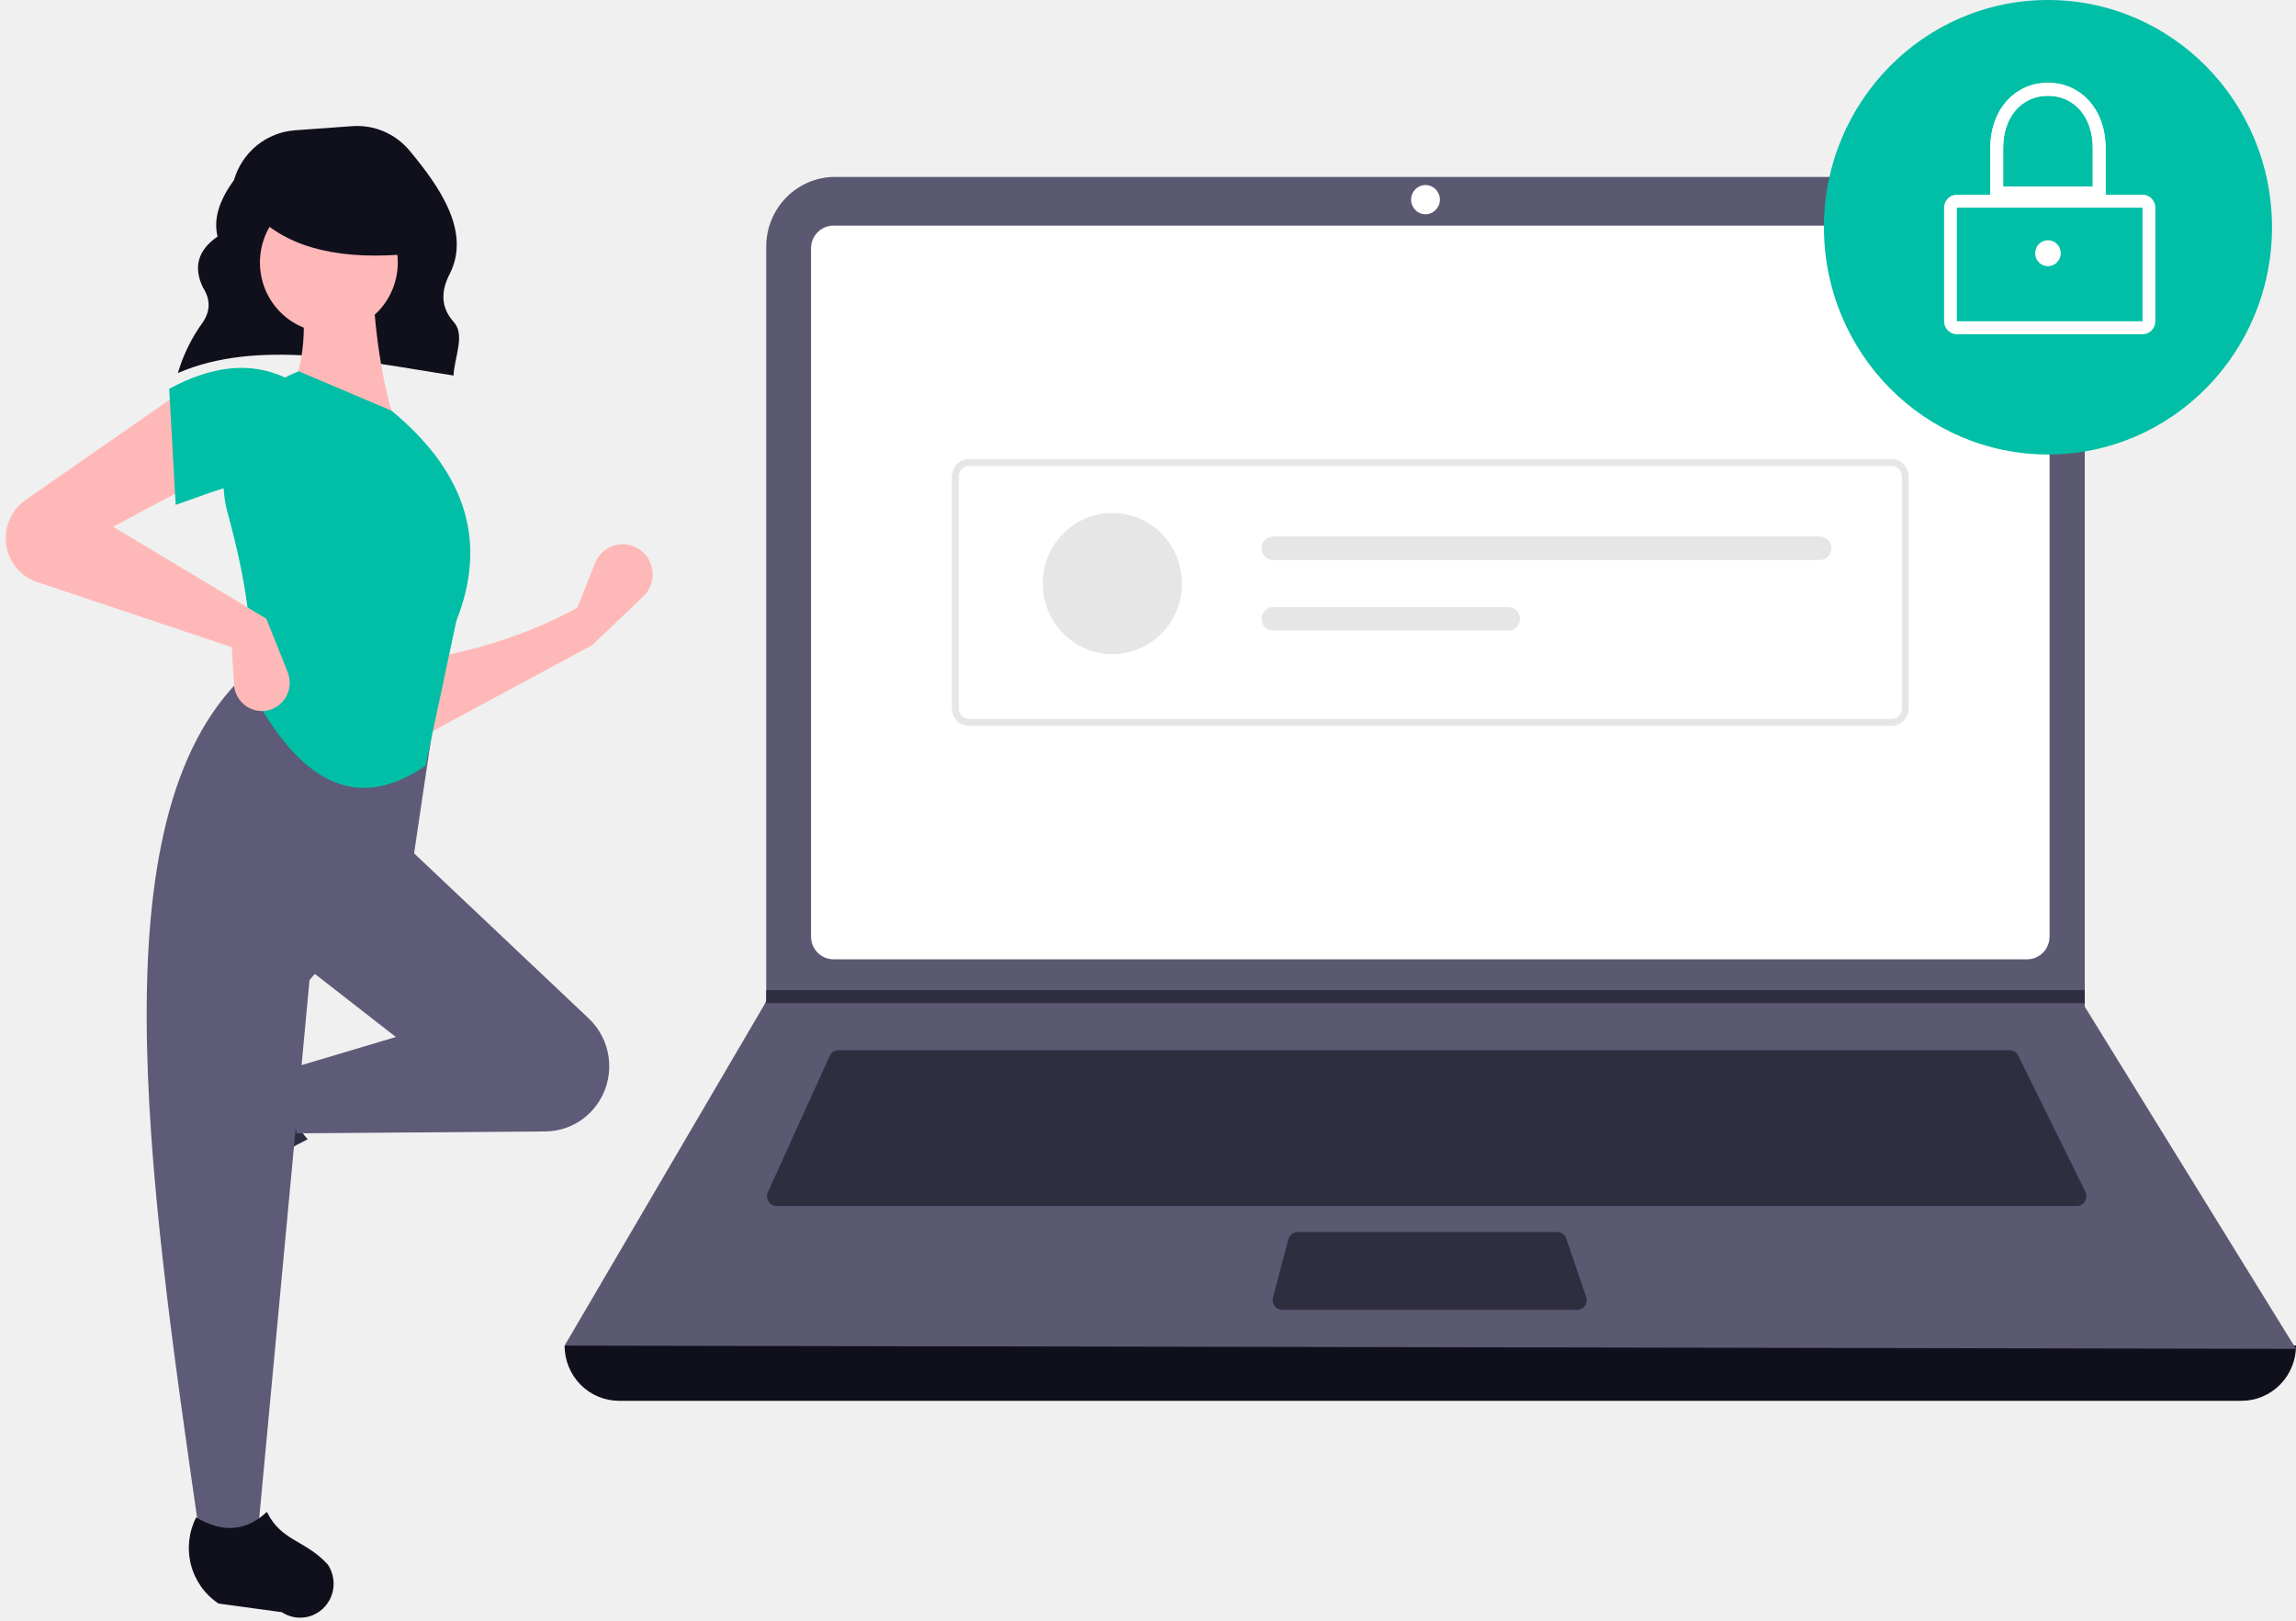
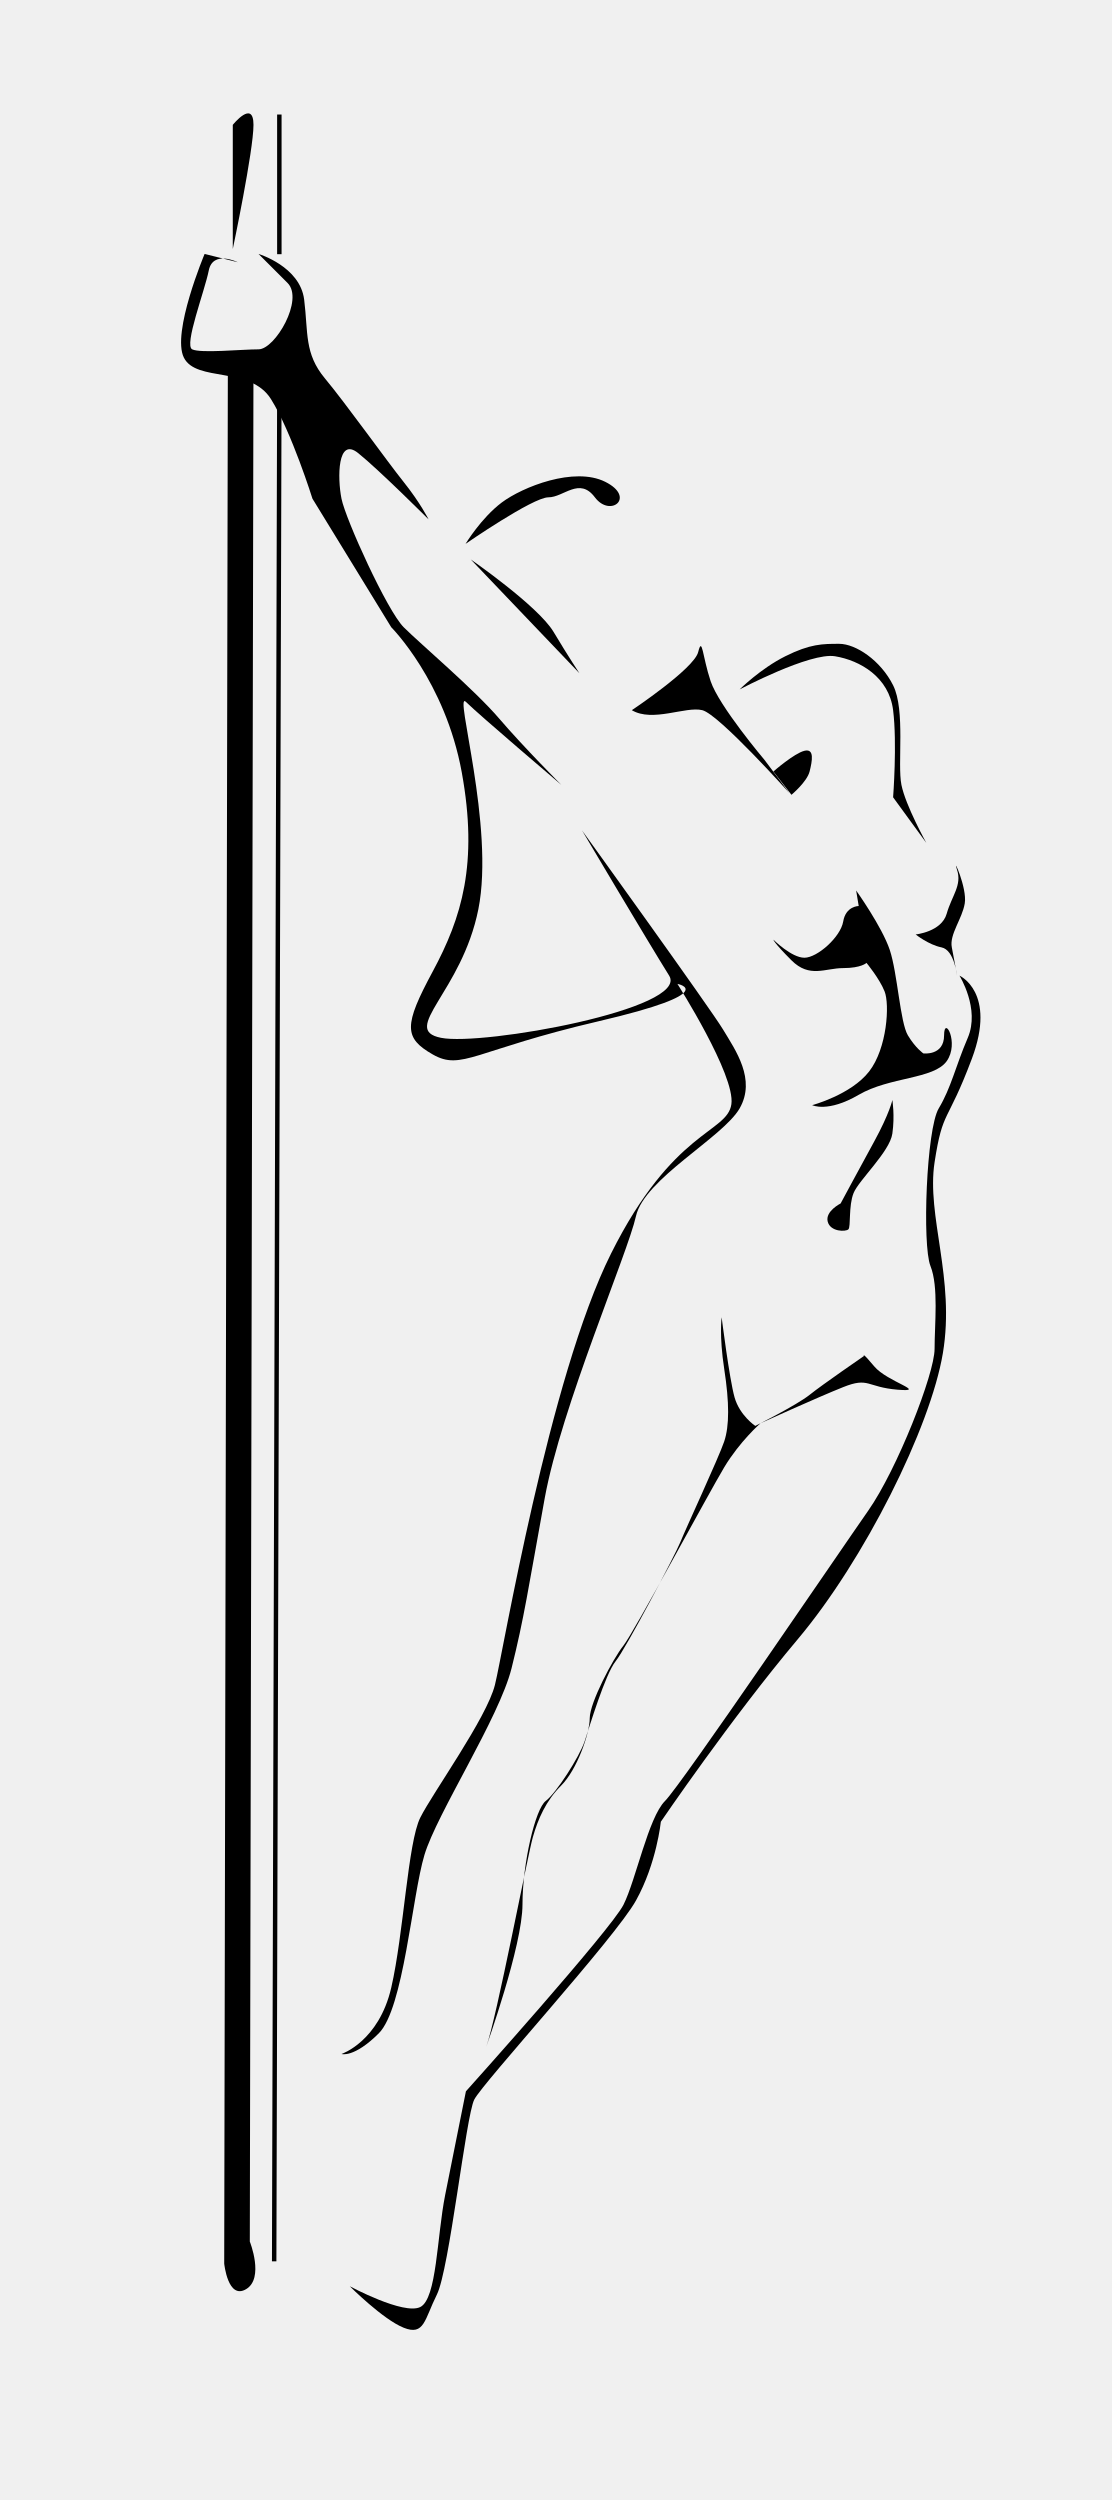
- <svg xmlns="http://www.w3.org/2000/svg" width="401" height="283" viewBox="0 0 401 283" fill="none">
-   <path d="M31.072 65.146C44.976 59.148 62.294 62.948 79.207 65.586C79.365 62.392 81.272 58.504 79.274 56.275C76.846 53.567 77.07 50.722 78.531 47.861C82.266 40.544 76.914 32.758 71.51 26.285C70.291 24.829 68.752 23.685 67.016 22.946C65.281 22.207 63.397 21.894 61.52 22.032L51.509 22.757C49.073 22.933 46.748 23.86 44.845 25.414C42.943 26.967 41.553 29.073 40.863 31.449C38.472 34.747 37.193 38.035 37.998 41.307C34.418 43.789 33.816 46.785 35.425 50.163C36.79 52.289 36.775 54.359 35.363 56.372C33.509 58.938 32.089 61.799 31.161 64.838L31.072 65.146Z" fill="#100F1C" />
-   <path d="M391.498 244.649H108.109C105.589 244.649 103.172 243.633 101.39 241.826C99.608 240.018 98.607 237.567 98.607 235.01C201.335 222.9 302.133 222.9 401 235.01C401 237.567 399.999 240.018 398.217 241.826C396.435 243.633 394.018 244.649 391.498 244.649Z" fill="#100F1C" />
-   <path d="M401 235.577L98.607 235.01L133.653 175.195L133.821 174.911V43.084C133.82 41.484 134.131 39.9 134.735 38.421C135.338 36.943 136.223 35.6 137.339 34.468C138.454 33.337 139.778 32.44 141.236 31.827C142.693 31.215 144.255 30.9 145.832 30.9H352.097C353.675 30.9 355.237 31.215 356.694 31.827C358.152 32.44 359.476 33.337 360.591 34.468C361.707 35.6 362.591 36.943 363.195 38.421C363.799 39.9 364.109 41.484 364.109 43.084V175.818L401 235.577Z" fill="#5B5971" />
-   <path d="M145.559 39.405C144.521 39.406 143.527 39.824 142.793 40.568C142.06 41.312 141.647 42.321 141.646 43.373V163.572C141.647 164.624 142.06 165.633 142.793 166.377C143.527 167.121 144.521 167.539 145.559 167.541H354.048C355.085 167.539 356.08 167.121 356.813 166.377C357.547 165.633 357.959 164.624 357.961 163.572V43.373C357.959 42.321 357.547 41.312 356.813 40.569C356.08 39.824 355.085 39.406 354.048 39.405H145.559Z" fill="white" />
-   <path d="M146.432 183.416C146.112 183.416 145.798 183.51 145.528 183.685C145.258 183.861 145.043 184.111 144.909 184.406L134.11 208.219C133.992 208.478 133.941 208.763 133.96 209.047C133.98 209.332 134.07 209.607 134.221 209.847C134.373 210.087 134.582 210.285 134.828 210.422C135.075 210.559 135.352 210.631 135.633 210.631H362.728C363.013 210.631 363.294 210.556 363.544 210.415C363.794 210.274 364.004 210.07 364.154 209.824C364.304 209.577 364.39 209.296 364.402 209.006C364.415 208.716 364.355 208.428 364.227 208.169L352.489 184.356C352.35 184.073 352.137 183.835 351.872 183.669C351.607 183.502 351.301 183.415 350.99 183.416H146.432Z" fill="#2F2E41" />
-   <path d="M248.965 37.42C250.354 37.42 251.48 36.278 251.48 34.869C251.48 33.46 250.354 32.318 248.965 32.318C247.576 32.318 246.45 33.46 246.45 34.869C246.45 36.278 247.576 37.42 248.965 37.42Z" fill="white" />
-   <path d="M226.643 215.166C226.275 215.167 225.916 215.29 225.624 215.518C225.331 215.745 225.121 216.064 225.024 216.425L222.316 226.63C222.249 226.882 222.24 227.147 222.29 227.403C222.34 227.659 222.447 227.9 222.604 228.107C222.76 228.315 222.962 228.483 223.192 228.598C223.423 228.714 223.677 228.774 223.935 228.774H275.45C275.717 228.774 275.98 228.709 276.218 228.585C276.456 228.46 276.66 228.28 276.815 228.059C276.97 227.838 277.071 227.583 277.109 227.315C277.147 227.046 277.121 226.773 277.034 226.516L273.551 216.311C273.437 215.977 273.223 215.687 272.939 215.482C272.655 215.277 272.315 215.167 271.967 215.166H226.643Z" fill="#2F2E41" />
-   <path d="M364.109 172.927V175.195H133.653L133.826 174.911V172.927H364.109Z" fill="#2F2E41" />
-   <path d="M357.681 79.376C379.29 79.376 396.808 61.607 396.808 39.688C396.808 17.769 379.29 0 357.681 0C336.072 0 318.554 17.769 318.554 39.688C318.554 61.607 336.072 79.376 357.681 79.376Z" fill="#00BFA6" />
-   <path d="M374.195 58.38H341.776C341.183 58.379 340.615 58.14 340.196 57.715C339.777 57.29 339.541 56.713 339.54 56.112V36.268C339.541 35.667 339.777 35.09 340.196 34.665C340.615 34.24 341.183 34.001 341.776 34H374.195C374.788 34.001 375.356 34.24 375.776 34.665C376.195 35.09 376.43 35.667 376.431 36.268V56.112C376.431 56.713 376.195 57.29 375.776 57.715C375.356 58.14 374.788 58.379 374.195 58.38ZM341.776 36.268V56.112H374.197L374.195 36.268L341.776 36.268Z" fill="white" />
-   <path d="M367.742 34.869H347.62V25.797C347.62 19.227 351.851 14.458 357.681 14.458C363.511 14.458 367.742 19.227 367.742 25.797L367.742 34.869ZM349.856 32.601H365.506V25.797C365.506 20.456 362.289 16.726 357.681 16.726C353.074 16.726 349.856 20.456 349.856 25.797L349.856 32.601Z" fill="white" />
-   <path d="M367.742 34.869H347.62V25.797C347.62 19.227 351.851 14.458 357.681 14.458C363.511 14.458 367.742 19.227 367.742 25.797L367.742 34.869ZM349.856 32.601H365.506V25.797C365.506 20.456 362.289 16.726 357.681 16.726C353.074 16.726 349.856 20.456 349.856 25.797L349.856 32.601Z" fill="white" />
-   <path d="M357.681 46.492C358.916 46.492 359.917 45.477 359.917 44.224C359.917 42.971 358.916 41.956 357.681 41.956C356.446 41.956 355.445 42.971 355.445 44.224C355.445 45.477 356.446 46.492 357.681 46.492Z" fill="white" />
-   <path d="M330.367 126.771H169.239C168.448 126.77 167.69 126.45 167.13 125.883C166.571 125.316 166.256 124.546 166.255 123.744V83.201C166.256 82.399 166.571 81.63 167.13 81.062C167.69 80.495 168.448 80.176 169.239 80.175H330.367C331.158 80.176 331.917 80.495 332.476 81.062C333.036 81.63 333.35 82.399 333.351 83.201V123.744C333.35 124.546 333.036 125.316 332.476 125.883C331.917 126.45 331.158 126.77 330.367 126.771ZM169.239 81.385C168.765 81.386 168.309 81.577 167.974 81.918C167.638 82.258 167.449 82.72 167.449 83.201V123.744C167.449 124.225 167.638 124.687 167.974 125.027C168.309 125.368 168.765 125.559 169.239 125.56H330.367C330.842 125.559 331.297 125.368 331.633 125.027C331.968 124.687 332.157 124.225 332.158 123.744V83.201C332.157 82.72 331.968 82.258 331.633 81.918C331.297 81.577 330.842 81.386 330.367 81.385L169.239 81.385Z" fill="#E6E6E6" />
-   <path d="M194.275 114.246C200.988 114.246 206.43 108.726 206.43 101.917C206.43 95.108 200.988 89.588 194.275 89.588C187.562 89.588 182.121 95.108 182.121 101.917C182.121 108.726 187.562 114.246 194.275 114.246Z" fill="#E6E6E6" />
-   <path d="M222.347 93.698C222.08 93.697 221.817 93.75 221.57 93.853C221.324 93.956 221.101 94.108 220.912 94.298C220.724 94.489 220.574 94.716 220.472 94.965C220.37 95.215 220.318 95.482 220.318 95.752C220.318 96.023 220.37 96.29 220.472 96.54C220.574 96.789 220.724 97.016 220.912 97.207C221.101 97.397 221.324 97.549 221.57 97.652C221.817 97.755 222.08 97.808 222.347 97.807H317.847C318.384 97.807 318.9 97.591 319.28 97.205C319.66 96.82 319.873 96.297 319.873 95.752C319.873 95.207 319.66 94.685 319.28 94.299C318.9 93.914 318.384 93.698 317.847 93.698H222.347Z" fill="#E6E6E6" />
-   <path d="M222.347 106.027C221.809 106.027 221.294 106.243 220.914 106.628C220.534 107.014 220.321 107.536 220.321 108.081C220.321 108.626 220.534 109.149 220.914 109.534C221.294 109.92 221.809 110.136 222.347 110.136H263.441C263.978 110.136 264.493 109.92 264.873 109.534C265.253 109.149 265.467 108.626 265.467 108.081C265.467 107.536 265.253 107.014 264.873 106.628C264.493 106.243 263.978 106.027 263.441 106.027H222.347Z" fill="#E6E6E6" />
-   <path d="M103.451 112.651L73.665 128.714L73.288 115.328C83.01 113.682 92.26 110.816 100.812 106.149L103.927 98.343C104.267 97.492 104.818 96.745 105.528 96.176C106.238 95.607 107.081 95.235 107.976 95.097C108.87 94.958 109.785 95.058 110.63 95.386C111.474 95.714 112.221 96.26 112.795 96.969C113.635 98.007 114.055 99.329 113.97 100.669C113.885 102.009 113.3 103.266 112.336 104.185L103.451 112.651Z" fill="#FFB8B8" />
-   <path d="M30.673 205.391C30.455 204.583 30.409 203.737 30.537 202.909C30.665 202.081 30.965 201.291 31.416 200.589L37.959 190.403C39.506 187.994 41.881 186.254 44.622 185.52C47.363 184.787 50.275 185.112 52.793 186.433C50.043 191.181 50.426 195.346 53.742 198.966C48.594 201.515 43.836 204.805 39.616 208.735C38.845 209.267 37.96 209.606 37.035 209.722C36.109 209.837 35.17 209.727 34.295 209.4C33.42 209.073 32.635 208.538 32.005 207.841C31.375 207.144 30.918 206.304 30.673 205.391Z" fill="#2F2E41" />
-   <path d="M104.808 192.073C103.818 193.747 102.42 195.135 100.749 196.103C99.078 197.071 97.19 197.587 95.265 197.602L51.797 197.936L49.912 186.845L69.141 181.109L52.928 168.488L70.649 147.453L102.835 177.883C104.717 179.661 105.939 182.041 106.298 184.624C106.657 187.207 106.131 189.837 104.808 192.073Z" fill="#5D5B77" />
-   <path d="M45.011 267.924H34.831C25.691 204.373 16.387 140.644 43.88 116.858L76.305 122.212L72.157 150.131L54.06 171.165L45.011 267.924Z" fill="#5D5B77" />
-   <path d="M53.959 282.32C53.163 282.54 52.329 282.587 51.513 282.457C50.697 282.328 49.917 282.024 49.225 281.567L38.171 280.06C35.796 278.49 34.081 276.081 33.357 273.301C32.634 270.521 32.955 267.567 34.257 265.013C38.938 267.802 43.044 267.413 46.612 264.049C49.134 269.213 53.288 268.898 57.255 273.248C57.78 274.03 58.114 274.927 58.228 275.866C58.342 276.805 58.234 277.758 57.911 278.645C57.589 279.533 57.062 280.329 56.374 280.969C55.687 281.608 54.859 282.071 53.959 282.32Z" fill="#100F1C" />
-   <path d="M69.141 74.406L50.289 69.817C53.42 63.316 53.678 56.083 52.174 48.4L64.994 48.018C65.395 57.571 66.611 66.497 69.141 74.406Z" fill="#FFB8B8" />
-   <path d="M74.322 133.727C60.599 143.213 50.902 134.052 43.503 119.917C44.531 111.268 42.866 100.918 39.782 89.672C38.411 84.711 38.923 79.41 41.217 74.813C43.511 70.217 47.421 66.66 52.174 64.845L68.387 71.729C82.153 83.112 84.863 95.441 79.698 108.444L74.322 133.727Z" fill="#00BFA6" />
-   <path d="M34.831 83.968L19.749 91.999L46.519 108.062L50.244 117.381C50.492 118.003 50.613 118.67 50.6 119.341C50.586 120.012 50.438 120.674 50.164 121.285C49.89 121.896 49.496 122.444 49.006 122.895C48.517 123.347 47.942 123.693 47.316 123.911C46.605 124.16 45.847 124.239 45.101 124.14C44.355 124.042 43.642 123.77 43.017 123.346C42.392 122.921 41.872 122.356 41.498 121.694C41.125 121.031 40.907 120.29 40.863 119.529L40.486 113.033L6.463 101.645C5.316 101.261 4.271 100.617 3.406 99.763C2.541 98.909 1.879 97.867 1.47 96.715C0.874 95.035 0.844 93.203 1.384 91.504C1.924 89.805 3.004 88.336 4.455 87.326L31.815 68.287L34.831 83.968Z" fill="#FFB8B8" />
-   <path d="M49.912 85.497C43.622 82.701 37.903 85.739 30.683 88.174L29.552 67.905C36.721 64.029 43.556 62.984 49.912 65.993L49.912 85.497Z" fill="#00BFA6" />
-   <path d="M57.436 58.058C64.084 58.058 69.472 52.592 69.472 45.849C69.472 39.106 64.084 33.64 57.436 33.64C50.789 33.64 45.4 39.106 45.4 45.849C45.4 52.592 50.789 58.058 57.436 58.058Z" fill="#FFB8B8" />
-   <path d="M71.835 44.309C59.919 45.493 50.838 43.516 45.035 37.887V33.354H70.824L71.835 44.309Z" fill="#100F1C" />
+ <svg xmlns="http://www.w3.org/2000/svg" id="svg2" viewBox="0 0 250 562.5" version="1.0" y="0" x="0">
+   <g id="layer1">
+     <path id="path1358" d="m53.503 59.002s-5.599-2.8-6.532 1.867c-0.933 4.666-5.599 16.797-3.733 17.731 1.866 0.933 11.199 0 14.931 0 3.733 0 10.266-11.199 6.533-14.932s-6.533-6.532-6.533-6.532 9.333 2.799 10.266 10.265 0 12.132 4.666 17.731 13.998 18.668 17.731 23.328c3.733 4.67 5.599 8.4 5.599 8.4s-11.198-11.2-15.864-14.93c-4.666-3.733-4.666 5.6-3.733 10.27 0.933 4.66 10.265 25.19 13.998 28.93 3.733 3.73 15.868 13.99 21.468 20.53 5.6 6.53 13.99 14.93 13.99 14.93s-18.66-15.87-21.46-18.67 6.53 28 2.8 46.66c-3.73 18.67-17.731 27.07-8.399 28.93 9.329 1.87 55.989-6.53 51.329-13.99-4.67-7.47-19.6-32.67-19.6-32.67s28.93 40.13 31.73 44.8c2.8 4.66 7.47 11.2 3.73 17.73-3.73 6.53-21.46 15.86-23.33 24.26-1.86 8.4-16.8 42.93-20.53 63.46s-4.66 27.06-7.46 38.26-16.802 32.67-19.602 42-4.666 34.53-10.265 40.13c-5.6 5.6-8.399 4.66-8.399 4.66s8.399-2.8 11.198-14.93c2.8-12.13 3.733-32.66 6.533-38.26s14.935-22.4 16.795-29.86c1.87-7.47 12.13-69.06 26.13-97.06s26.13-27.06 27.07-33.59c0.93-6.54-12.14-27.07-12.14-27.07s10.27 1.87-17.73 8.4c-27.99 6.53-30.79 11.2-37.325 7.47-6.533-3.74-6.533-6.54 0-18.67 6.535-12.13 10.265-24.26 6.535-44.79-3.74-20.53-15.868-32.66-15.868-32.66l-17.731-28.93s-4.666-14.936-9.332-22.402c-4.666-7.465-16.798-3.733-19.597-9.332-2.8-5.599 4.666-23.33 4.666-23.33l7.465 1.866z" fill-rule="evenodd" />
+     <path id="path2121" d="m78.7 514.41s12.132 6.53 15.865 4.67c3.733-1.87 3.733-15.87 5.595-25.2 1.87-9.33 4.67-23.33 4.67-23.33s32.66-36.39 35.46-41.99 5.6-19.6 9.33-23.33c3.74-3.74 39.2-56 45.73-65.33s14.93-30.8 14.93-36.39c0-5.6 0.94-14-0.93-18.67s-0.93-30.8 1.87-35.46c2.8-4.67 3.73-9.33 6.53-15.87 2.8-6.53-1.87-13.99-1.87-13.99s8.4 3.73 2.8 18.66-6.53 11.2-8.4 23.33c-1.86 12.13 4.67 26.13 1.87 42.93s-17.73 46.66-32.66 64.39-30.8 41.06-30.8 41.06-0.93 9.33-5.6 17.73c-4.66 8.4-34.53 41.06-36.39 44.8-1.87 3.73-5.6 38.26-8.402 43.86-2.8 5.6-2.8 9.33-7.466 7.46-4.666-1.86-12.132-9.33-12.132-9.33z" fill-rule="evenodd" />
+     <path id="path2125" d="m142.16 159.79s14-9.33 14.93-13.07c0.93-3.73 0.93 0.94 2.8 6.54s12.13 17.73 12.13 17.73l5.6 7.46s-15.86-17.73-19.6-18.66c-3.73-0.93-11.19 2.8-15.86 0z" fill-rule="evenodd" />
+     <path id="path2127" d="m166.42 155.12s15.87-8.4 21.47-7.46c5.6 0.93 12.13 4.66 13.06 12.13s0 19.6 0 19.6l7.47 10.26s-4.67-8.4-5.6-13.06c-0.94-4.67 0.93-16.8-1.87-22.4s-8.4-9.33-12.13-9.33-6.53 0-12.13 2.8-10.27 7.46-10.27 7.46z" fill-rule="evenodd" />
+     <path id="path2131" d="m174.01 173.59l4.07 5.24s3.49-2.91 4.08-5.24c0.58-2.33 1.16-5.24-1.17-4.66s-6.98 4.66-6.98 4.66z" fill-rule="evenodd" />
+     <path id="path2133" d="m206.02 210.25s5.82-0.58 6.98-4.65c1.16-4.08 3.49-6.41 2.33-9.9-1.17-3.49 2.33 4.08 1.74 7.57-0.58 3.49-3.49 6.98-2.91 9.89 0.59 2.91 1.17 6.4 1.17 6.4s-0.58-5.82-3.49-6.4-5.82-2.91-5.82-2.91z" fill-rule="evenodd" />
+     <path id="path2135" d="m174.01 211.42s4.07 4.07 6.98 4.07 8.15-4.66 8.73-8.15 3.49-3.49 3.49-3.49l-0.58-3.49s5.82 8.15 7.57 13.38c1.74 5.24 2.33 16.3 4.07 19.21 1.75 2.91 3.49 4.07 3.49 4.07s4.66 0.58 4.66-4.07c0-4.66 3.49 1.74 0.58 5.82-2.91 4.07-12.8 3.49-19.79 7.56-6.98 4.08-10.47 2.33-10.47 2.33s8.73-2.33 12.8-7.56c4.08-5.24 4.66-15.13 3.49-18.04-1.16-2.91-4.07-6.41-4.07-6.41s-1.16 1.17-5.24 1.17c-4.07 0-7.56 2.33-11.64-1.75-4.07-4.07-4.07-4.65-4.07-4.65z" fill-rule="evenodd" />
+     <path id="path2137" d="m189.14 270.78s-3.49 1.74-2.91 4.07 4.07 2.33 4.66 1.75c0.58-0.59 0-5.24 1.16-8.15s8.15-9.31 8.73-13.39c0.58-4.07 0-7.56 0-7.56s-0.58 2.91-4.07 9.31c-3.5 6.4-7.57 13.97-7.57 13.97z" fill-rule="evenodd" />
+     <path id="path2139" d="m109.41 460.5s8.15-22.7 8.15-32.01 2.91-21.53 5.24-23.28c2.32-1.74 7.56-9.89 8.73-13.38 1.16-3.5 4.65-15.13 6.98-18.04s13.38-23.87 14.55-26.77c1.16-2.91 8.73-19.21 9.89-22.7 1.17-3.49 1.17-8.73 0-16.3-1.16-7.56-0.58-11.64-0.58-11.64s1.75 13.97 2.91 18.04c1.16 4.08 4.66 6.41 4.66 6.41s9.31-4.66 12.22-6.99 12.22-8.73 12.22-8.73-0.58-1.16 2.33 2.33 12.22 5.82 5.23 5.24c-6.98-0.58-6.4-2.91-12.22-0.58-5.82 2.32-18.62 8.14-18.62 8.14s-4.66 4.08-8.15 9.9-20.37 37.24-22.7 40.15c-2.32 2.91-7.56 12.81-7.56 16.3s-2.91 11.64-6.4 15.13-5.24 7.57-6.4 11.64c-1.17 4.07-8.15 40.74-10.48 47.14z" fill-rule="evenodd" />
+     <path id="path2141" d="m51.27 80.494l-0.823 428.8s0.823 8.23 4.938 5.76 0.823-10.7 0.823-10.7l0.823-423.03-5.761-0.826z" fill-rule="evenodd" />
+     <path id="path2143" d="m52.377 56.03v-27.934s4.656-5.82 4.656 0c0 5.819-4.656 27.934-4.656 27.934z" fill-rule="evenodd" />
+     <path id="path2145" d="m61.689 508.8l1.164-421.34" stroke="#000" stroke-width="1px" fill="none" />
+     <path id="path2147" d="m62.853 57.194v-31.426" stroke="#000" stroke-width="1px" fill="none" />
+     <path id="path2149" d="m104.75 122.37s15.14-10.47 18.63-10.47 6.98-4.66 10.47 0 9.31 0 2.33-3.49-18.62 1.16-23.28 4.65c-4.65 3.5-8.15 9.31-8.15 9.31z" fill-rule="evenodd" />
+     <path id="path2177" d="m130.36 151.47l-24.44-25.6s15.13 10.47 18.62 16.29 5.82 9.31 5.82 9.31z" fill-rule="evenodd" />
+   </g>
</svg>
